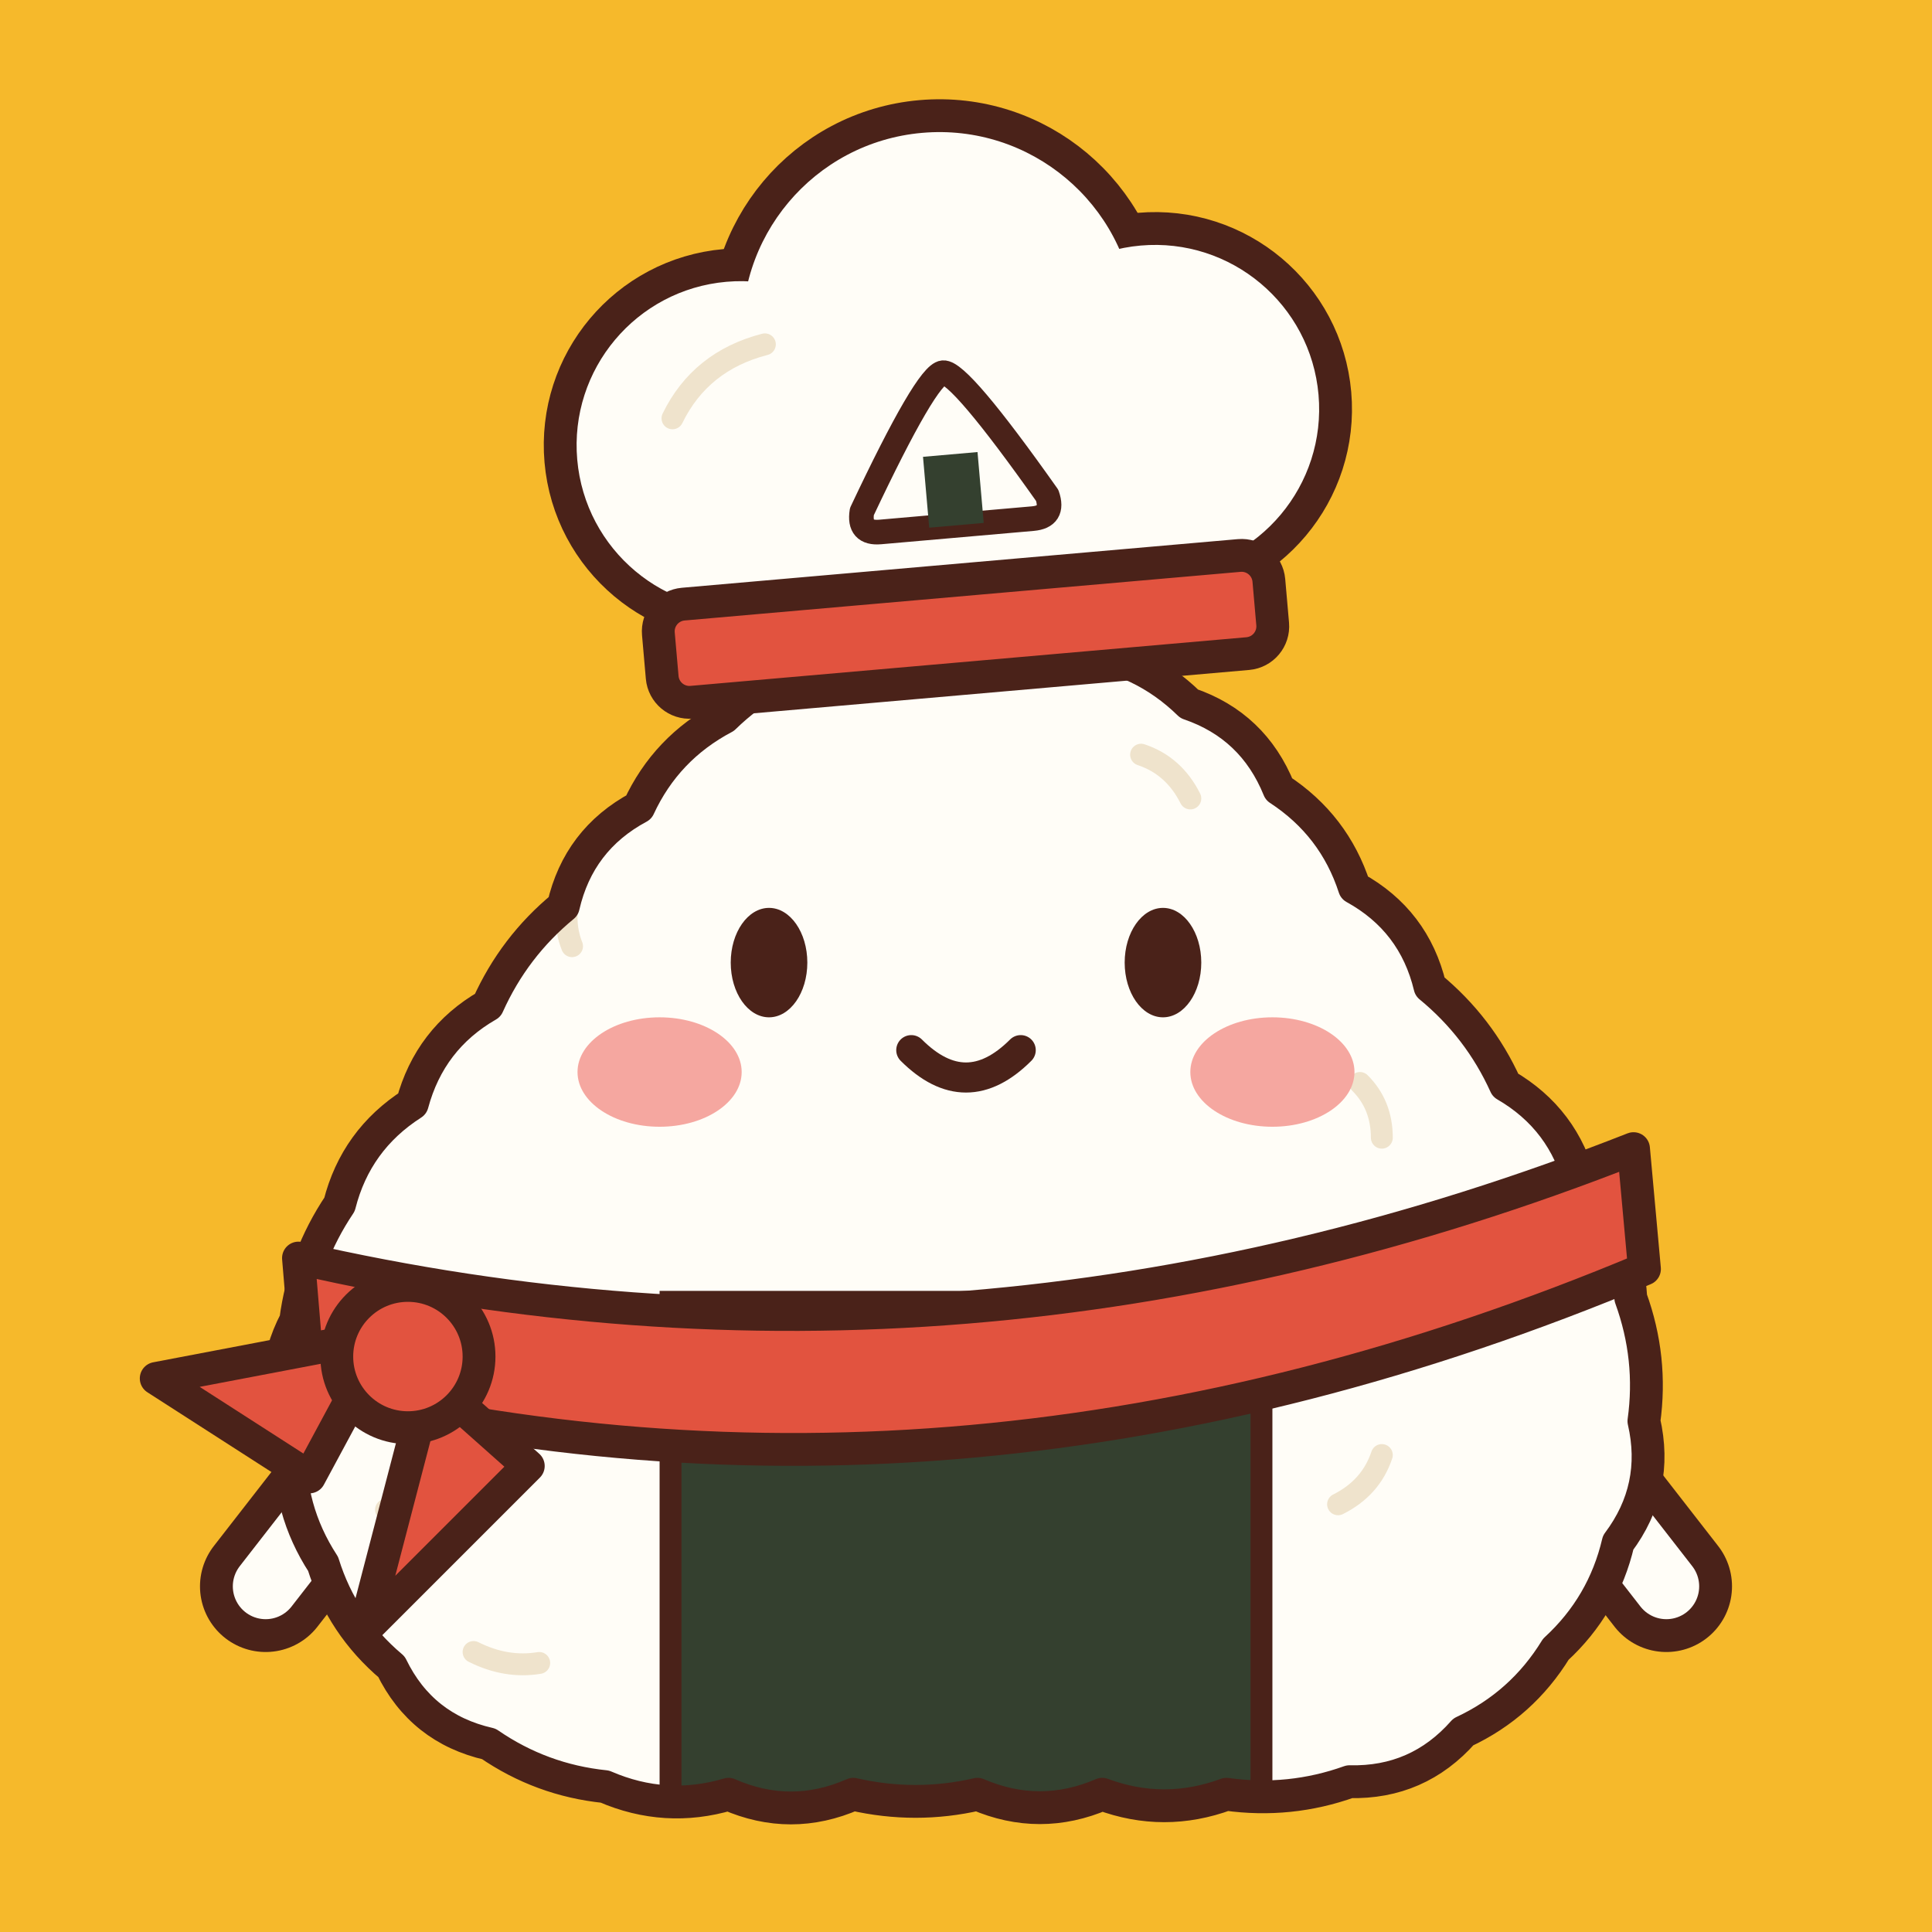
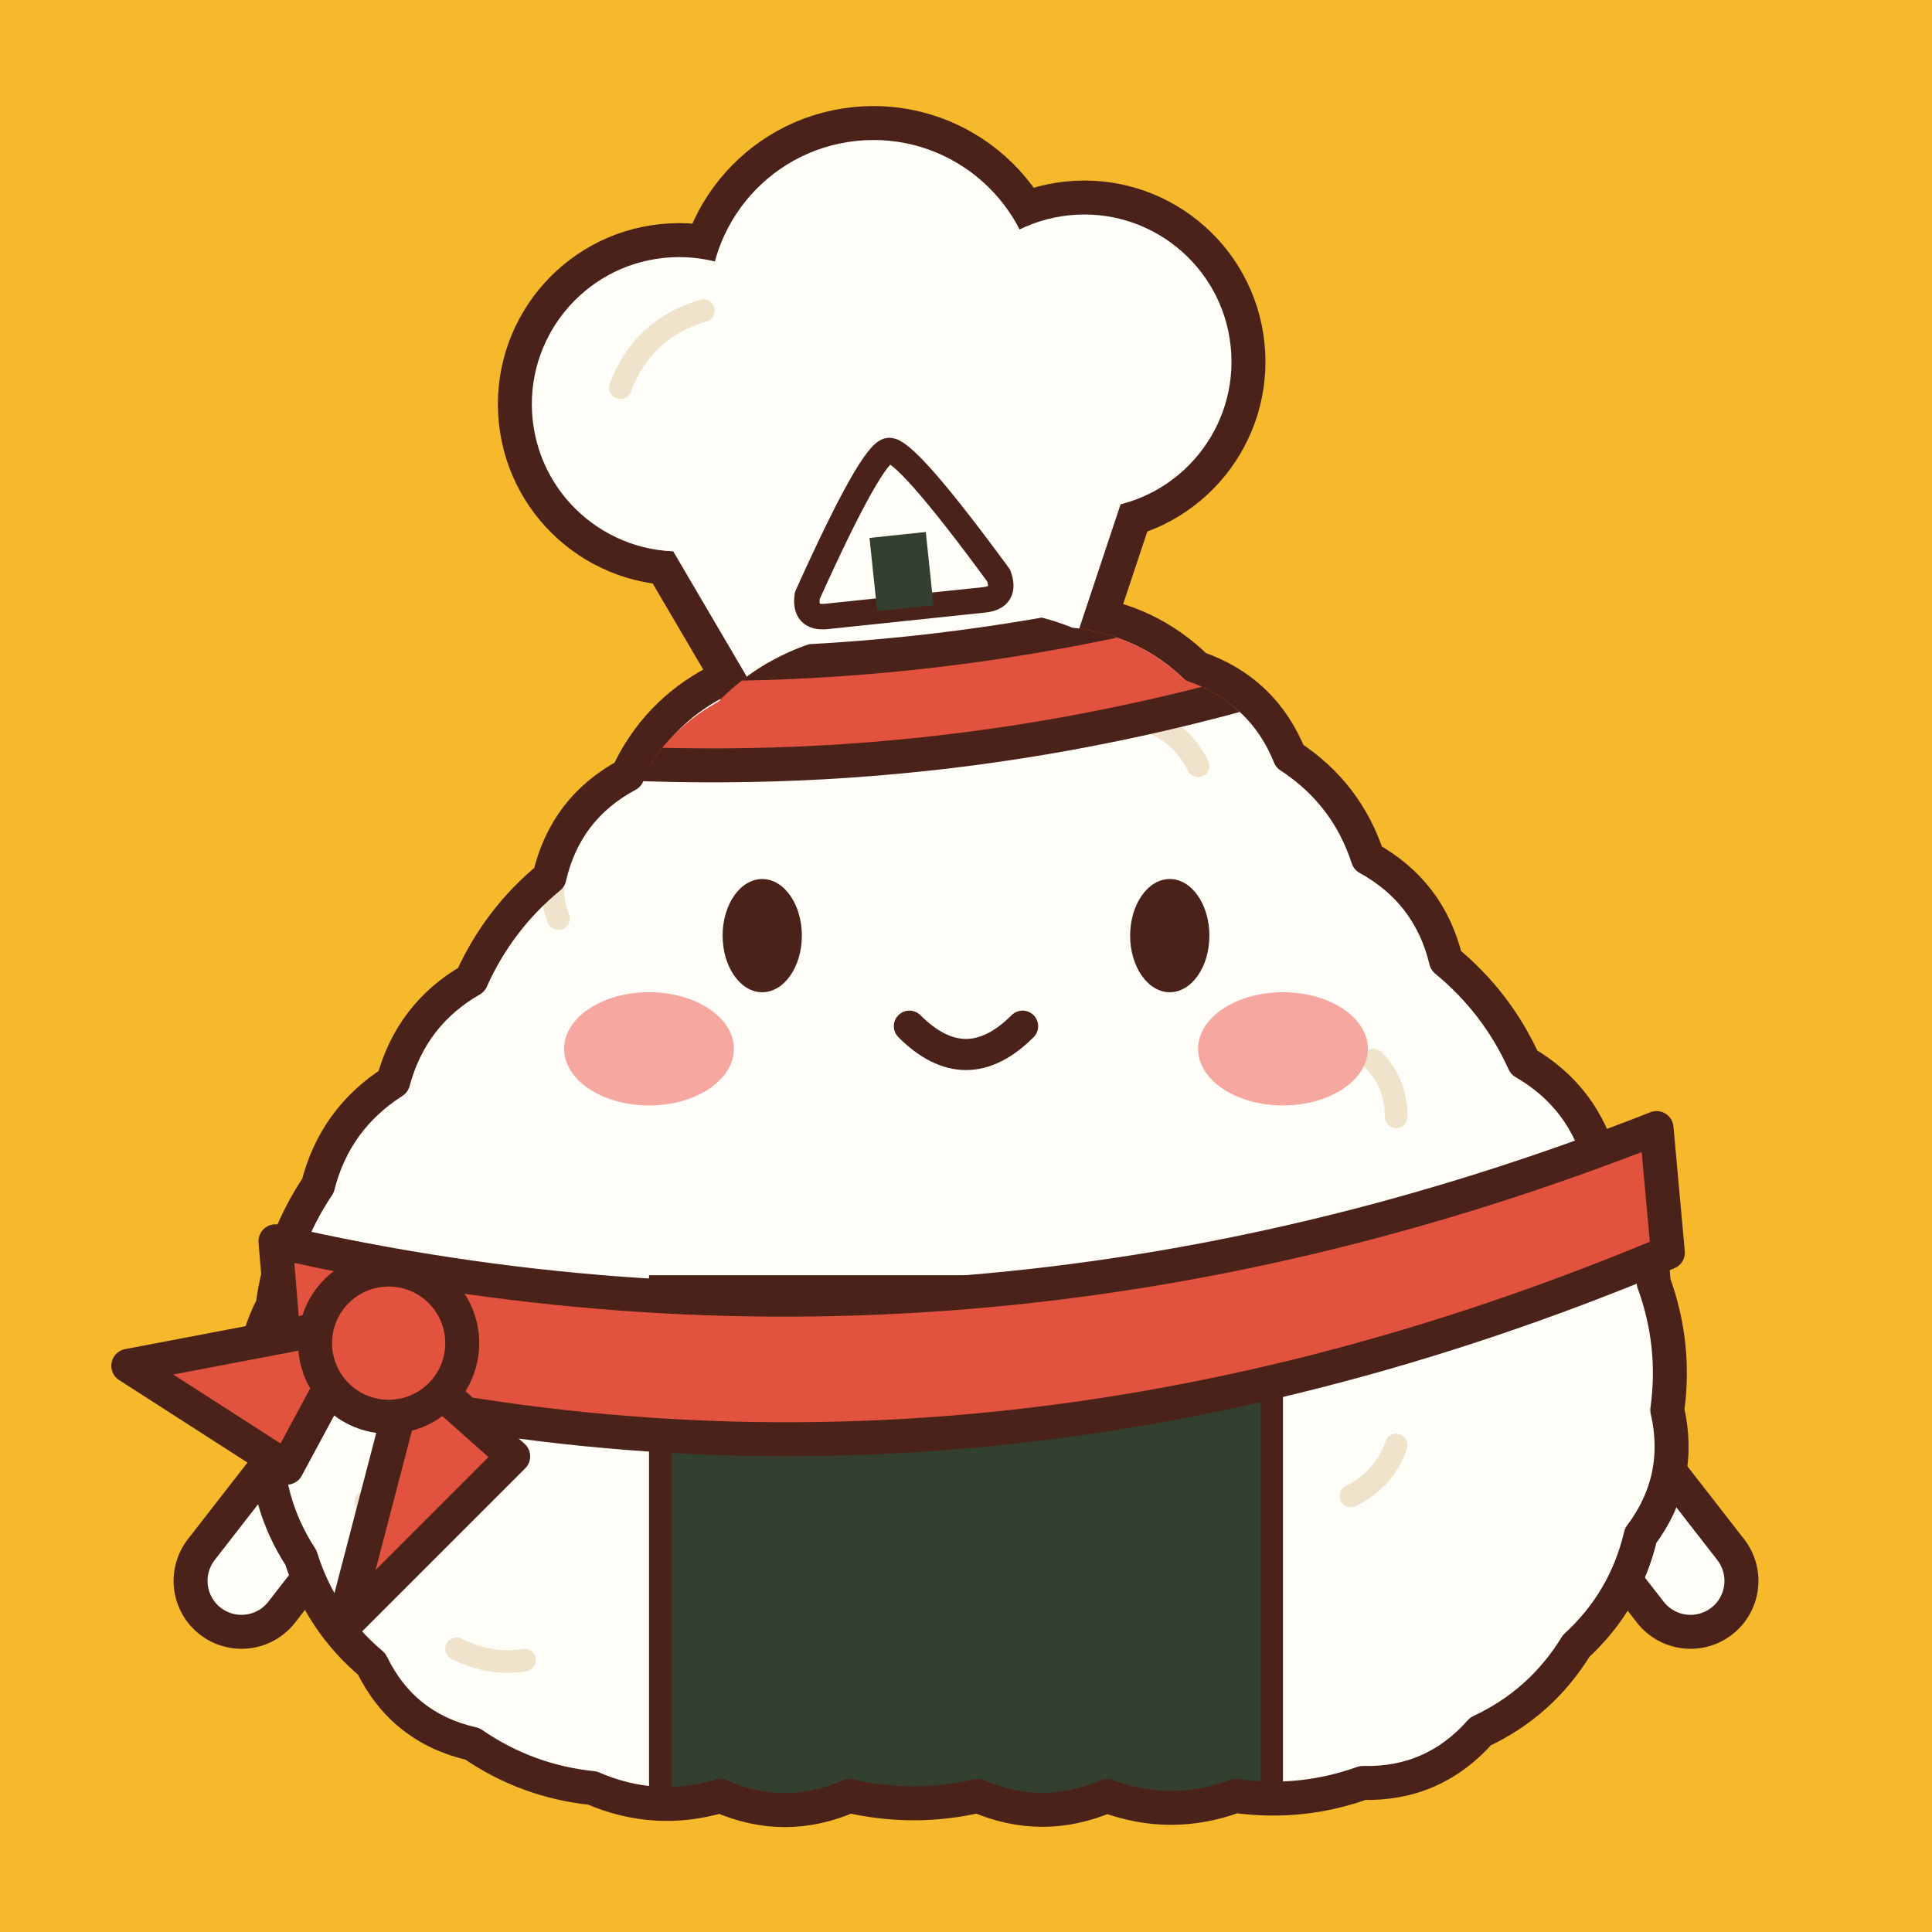
<svg xmlns="http://www.w3.org/2000/svg" viewBox="0 0 1024 1024" width="1024" height="1024">
  <defs>
    <clipPath id="bodyClip">
      <path d="M207.2 138.3 Q217.3 144.9 221.0 156.3 Q231.9 162.3 234.8 174.4 Q243.8 181.8 248.6 192.4 Q259.3 198.6 262.3 210.6 Q270.8 219.2 271.5 231.3 Q275.5 242.3 273.9 253.8 Q276.7 266.0 269.2 276.0 Q266.5 287.5 257.8 295.5 Q251.6 305.6 240.9 310.6 Q232.6 320.0 220.1 319.7 Q209.2 323.6 197.6 322.0 Q186.2 326.2 174.9 322.0 Q163.5 326.9 152.1 322.0 Q140.8 324.6 129.4 322.0 Q118.0 327.0 106.6 322.0 Q95.1 325.4 84.0 320.6 Q72.4 319.4 62.8 312.8 Q50.5 310.0 45.0 298.7 Q36.0 291.1 32.5 279.9 Q26.0 269.9 26.5 258.0 Q21.7 246.5 27.5 235.4 Q29.0 223.9 35.5 214.2 Q38.5 202.4 48.8 195.8 Q52.0 183.9 62.6 177.8 Q67.4 167.1 76.4 159.7 Q79.2 147.5 90.2 141.6 Q95.2 130.8 105.8 125.2 Q114.2 117.0 125.6 114.2 Q135.8 106.8 147.9 110.0 Q159.5 108.4 170.3 112.9 Q182.2 114.3 190.8 122.7 Q202.5 126.7 207.2 138.3Z" />
    </clipPath>
  </defs>
  <rect width="1024" height="1024" fill="#F6B92B" />
-   <g transform="translate(77.0 17.2) scale(2.9)">
+   <g transform="translate(62.0 -14.1) scale(3.0)">
    <path d="M36 266 L22 284" stroke="#4A2219" stroke-width="24" stroke-linecap="round" fill="none" />
    <path d="M36 266 L22 284" stroke="#FFFDF7" stroke-width="12" stroke-linecap="round" fill="none" />
    <path d="M264 266 L278 284" stroke="#4A2219" stroke-width="24" stroke-linecap="round" fill="none" />
    <path d="M264 266 L278 284" stroke="#FFFDF7" stroke-width="12" stroke-linecap="round" fill="none" />
    <path d="M207.2 138.3 Q217.3 144.9 221.0 156.3 Q231.9 162.3 234.8 174.4 Q243.8 181.8 248.6 192.4 Q259.3 198.6 262.3 210.6 Q270.8 219.2 271.5 231.3 Q275.5 242.3 273.9 253.8 Q276.7 266.0 269.2 276.0 Q266.5 287.5 257.8 295.5 Q251.6 305.6 240.9 310.6 Q232.6 320.0 220.1 319.7 Q209.2 323.6 197.6 322.0 Q186.2 326.2 174.9 322.0 Q163.5 326.9 152.1 322.0 Q140.8 324.6 129.4 322.0 Q118.0 327.0 106.6 322.0 Q95.1 325.4 84.0 320.6 Q72.4 319.4 62.8 312.8 Q50.5 310.0 45.0 298.7 Q36.0 291.1 32.5 279.9 Q26.0 269.9 26.5 258.0 Q21.7 246.5 27.5 235.4 Q29.0 223.9 35.5 214.2 Q38.5 202.4 48.8 195.8 Q52.0 183.9 62.6 177.8 Q67.4 167.1 76.4 159.7 Q79.2 147.5 90.2 141.6 Q95.2 130.8 105.8 125.2 Q114.2 117.0 125.6 114.2 Q135.8 106.8 147.9 110.0 Q159.5 108.4 170.3 112.9 Q182.2 114.3 190.8 122.7 Q202.5 126.7 207.2 138.3Z" fill="#FFFDF7" />
    <g clip-path="url(#bodyClip)">
      <path d="M182 132 q6 2 9 8" fill="none" stroke="#EFE3CC" stroke-width="4" stroke-linecap="round" />
      <path d="M78 156 q-2 6 0 11" fill="none" stroke="#EFE3CC" stroke-width="4" stroke-linecap="round" />
      <path d="M222 192 q4 4 4 10" fill="none" stroke="#EFE3CC" stroke-width="4" stroke-linecap="round" />
      <path d="M44 270 q6 4 12 3" fill="none" stroke="#EFE3CC" stroke-width="4" stroke-linecap="round" />
      <path d="M226 260 q-2 6 -8 9" fill="none" stroke="#EFE3CC" stroke-width="4" stroke-linecap="round" />
      <path d="M60 296 q6 3 12 2" fill="none" stroke="#EFE3CC" stroke-width="4" stroke-linecap="round" />
      <rect x="96" y="232" width="108" height="114" fill="#34402F" stroke="#4A2219" stroke-width="4" />
    </g>
    <path d="M207.2 138.3 Q217.3 144.9 221.0 156.3 Q231.9 162.3 234.8 174.4 Q243.8 181.8 248.6 192.4 Q259.3 198.6 262.3 210.6 Q270.8 219.2 271.5 231.3 Q275.5 242.3 273.9 253.8 Q276.7 266.0 269.2 276.0 Q266.5 287.5 257.8 295.5 Q251.6 305.6 240.9 310.6 Q232.6 320.0 220.1 319.7 Q209.2 323.6 197.6 322.0 Q186.2 326.2 174.9 322.0 Q163.5 326.9 152.1 322.0 Q140.8 324.6 129.4 322.0 Q118.0 327.0 106.6 322.0 Q95.1 325.4 84.0 320.6 Q72.4 319.4 62.8 312.8 Q50.5 310.0 45.0 298.7 Q36.0 291.1 32.5 279.9 Q26.0 269.9 26.5 258.0 Q21.7 246.5 27.5 235.4 Q29.0 223.9 35.5 214.2 Q38.5 202.4 48.8 195.8 Q52.0 183.9 62.6 177.8 Q67.4 167.1 76.4 159.7 Q79.2 147.5 90.2 141.6 Q95.2 130.8 105.8 125.2 Q114.2 117.0 125.6 114.2 Q135.8 106.8 147.9 110.0 Q159.5 108.4 170.3 112.9 Q182.2 114.3 190.8 122.7 Q202.5 126.7 207.2 138.3Z" fill="none" stroke="#4A2219" stroke-width="6" stroke-linejoin="round" />
    <path d="M28 224 Q150 252 272 204 L274 226 Q150 278 30 248Z" fill="#E2533F" stroke="#4A2219" stroke-width="6" stroke-linejoin="round" />
    <path d="M44 238 L2 246 L30 264Z" fill="#E2533F" stroke="#4A2219" stroke-width="6" stroke-linejoin="round" />
    <path d="M52 246 L40 292 L70 262Z" fill="#E2533F" stroke="#4A2219" stroke-width="6" stroke-linejoin="round" />
    <circle cx="48" cy="242" r="13" fill="#E2533F" stroke="#4A2219" stroke-width="6" />
-     <g transform="rotate(-5 150 110)">
+     <defs>
+       <clipPath id="headInner">
+         <path d="M204.8 140.1 Q214.7 146.5 218.3 157.7 Q229.0 163.4 231.7 175.3 Q240.5 182.5 245.2 192.9 Q255.7 198.8 258.6 210.5 Q267.2 218.6 268.1 230.4 Q272.3 240.9 271.0 252.2 Q274.1 264.1 266.7 273.9 Q264.3 285.2 255.9 293.1 Q250.0 303.0 239.5 307.9 Q231.6 317.2 219.4 316.8 Q208.7 320.7 197.4 319.0 Q186.3 323.2 175.3 319.0 Q164.2 323.9 153.1 319.0 Q142.0 321.6 131.0 319.0 Q119.9 324.0 108.8 319.0 Q97.6 322.6 86.7 318.1 Q75.3 317.3 65.8 311.0 Q53.8 308.7 48.2 297.8 Q39.3 290.5 35.7 279.6 Q29.1 270.0 29.5 258.4 Q24.7 247.2 30.4 236.4 Q31.7 225.1 38.1 215.7 Q41.0 204.2 51.1 197.8 Q54.1 186.2 64.5 180.2 Q69.1 169.8 78.0 162.6 Q80.6 150.7 91.4 145.0 Q96.0 134.3 106.2 128.7 Q114.2 120.5 125.3 117.6 Q135.0 110.0 146.9 113.1 Q158.2 111.3 168.8 115.6 Q180.4 116.8 188.8 124.9 Q200.3 128.8 204.8 140.1Z" />
+       </clipPath>
+     </defs>
+     <g transform="translate(-8 0) rotate(-6 150 138)">
      <g fill="#4A2219" stroke="#4A2219" stroke-width="12" stroke-linejoin="round">
-         <circle cx="112" cy="72" r="30" />
-         <circle cx="150" cy="54" r="36" />
-         <circle cx="188" cy="72" r="30" />
-         <rect x="98" y="70" width="104" height="36" />
+         <circle cx="114" cy="72" r="26" />
+         <circle cx="150" cy="58" r="29" />
+         <circle cx="186" cy="72" r="26" />
+         <polygon points="100.4,76 199.6,76 176,128 124,128" />
      </g>
      <g fill="#FFFDF7">
-         <circle cx="112" cy="72" r="30" />
-         <circle cx="150" cy="54" r="36" />
-         <circle cx="188" cy="72" r="30" />
-         <rect x="98" y="70" width="104" height="36" />
+         <circle cx="114" cy="72" r="26" />
+         <circle cx="150" cy="58" r="29" />
+         <circle cx="186" cy="72" r="26" />
+         <polygon points="100.4,76 199.6,76 176,128 124,128" />
      </g>
-       <path d="M100 66 Q106 56 118 54" fill="none" stroke="#EFE3CC" stroke-width="4" stroke-linecap="round" />
-       <path d="M150 62 Q153 62 167 86 Q168 90 164 90 L136 90 Q132 90 133 86 Q147 62 150 62Z" fill="#FFFDF7" stroke="#4A2219" stroke-width="4.5" stroke-linejoin="round" />
-       <rect x="145" y="77" width="10" height="13" fill="#34402F" />
-       <rect x="94" y="100" width="112" height="18" rx="5" fill="#E2533F" stroke="#4A2219" stroke-width="6" stroke-linejoin="round" />
+       <path d="M104 68 Q109 58 120 56" fill="none" stroke="#EFE3CC" stroke-width="4" stroke-linecap="round" />
+       <path d="M150 84 Q153 84 167 108 Q168 112 164 112 L136 112 Q132 112 133 108 Q147 84 150 84Z" fill="#FFFDF7" stroke="#4A2219" stroke-width="4.5" stroke-linejoin="round" />
+       <rect x="145" y="99" width="10" height="13" fill="#34402F" />
+     </g>
+     <g clip-path="url(#headInner)">
+       <g transform="translate(-8 0) rotate(-6 150 138)">
+         <path d="M80 131 Q150 145 220 131 L220 113 Q150 127 80 113Z" fill="#E2533F" stroke="#4A2219" stroke-width="6" stroke-linejoin="round" />
+       </g>
    </g>
    <ellipse cx="94" cy="190" rx="15" ry="10" fill="#F5A7A0" />
    <ellipse cx="206" cy="190" rx="15" ry="10" fill="#F5A7A0" />
    <ellipse cx="114" cy="170" rx="7" ry="10" fill="#4A2219" />
    <ellipse cx="186" cy="170" rx="7" ry="10" fill="#4A2219" />
    <path d="M140 186 Q150 196 160 186" fill="none" stroke="#4A2219" stroke-width="5.5" stroke-linecap="round" />
  </g>
</svg>
